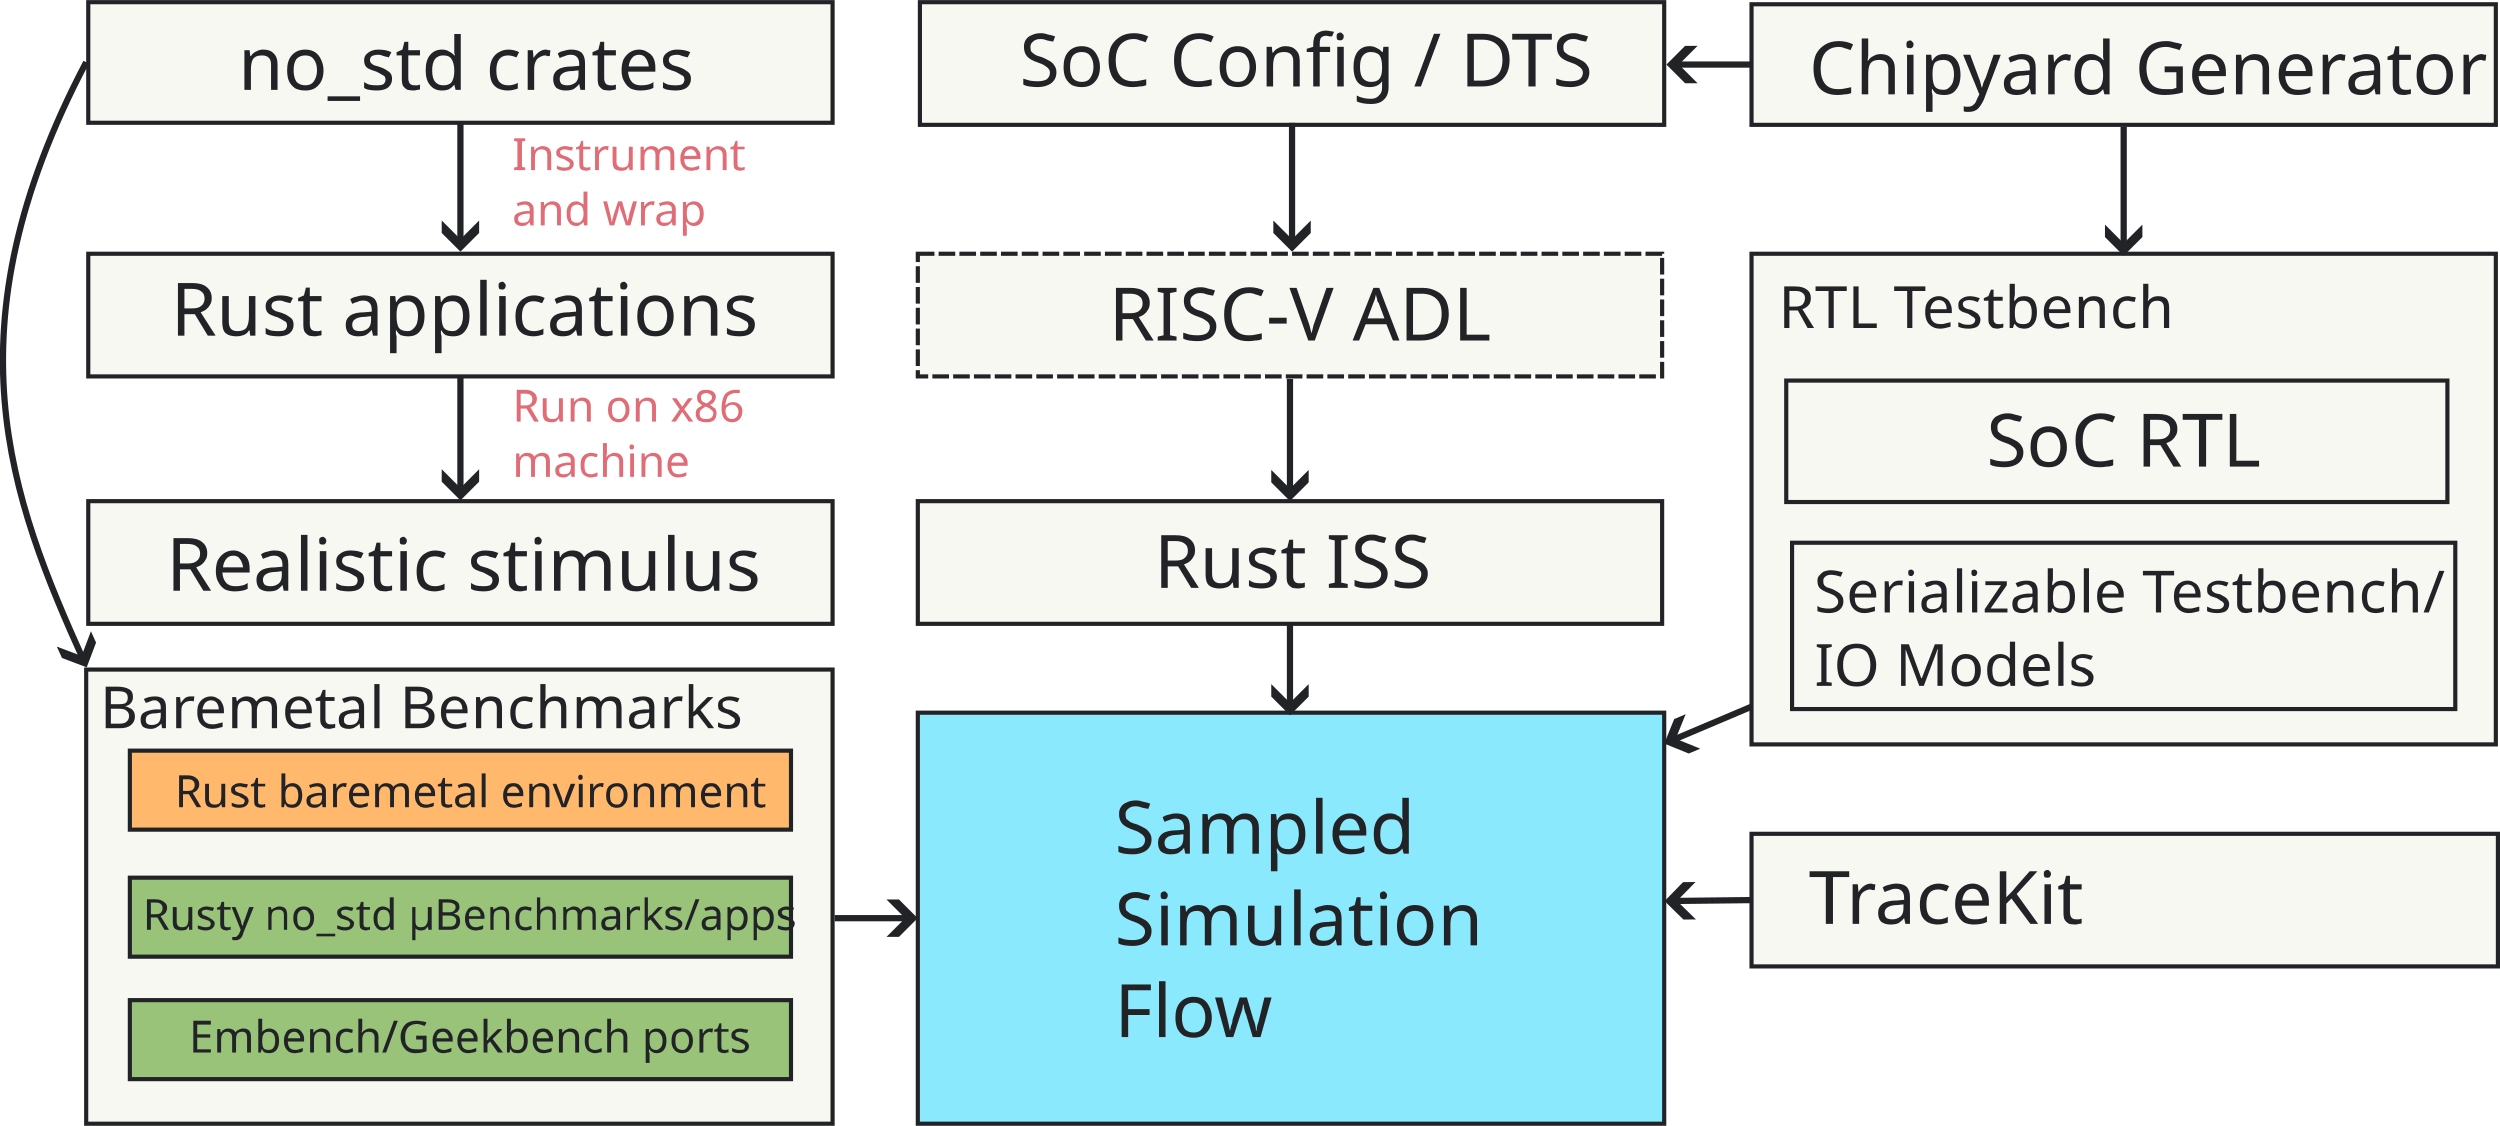
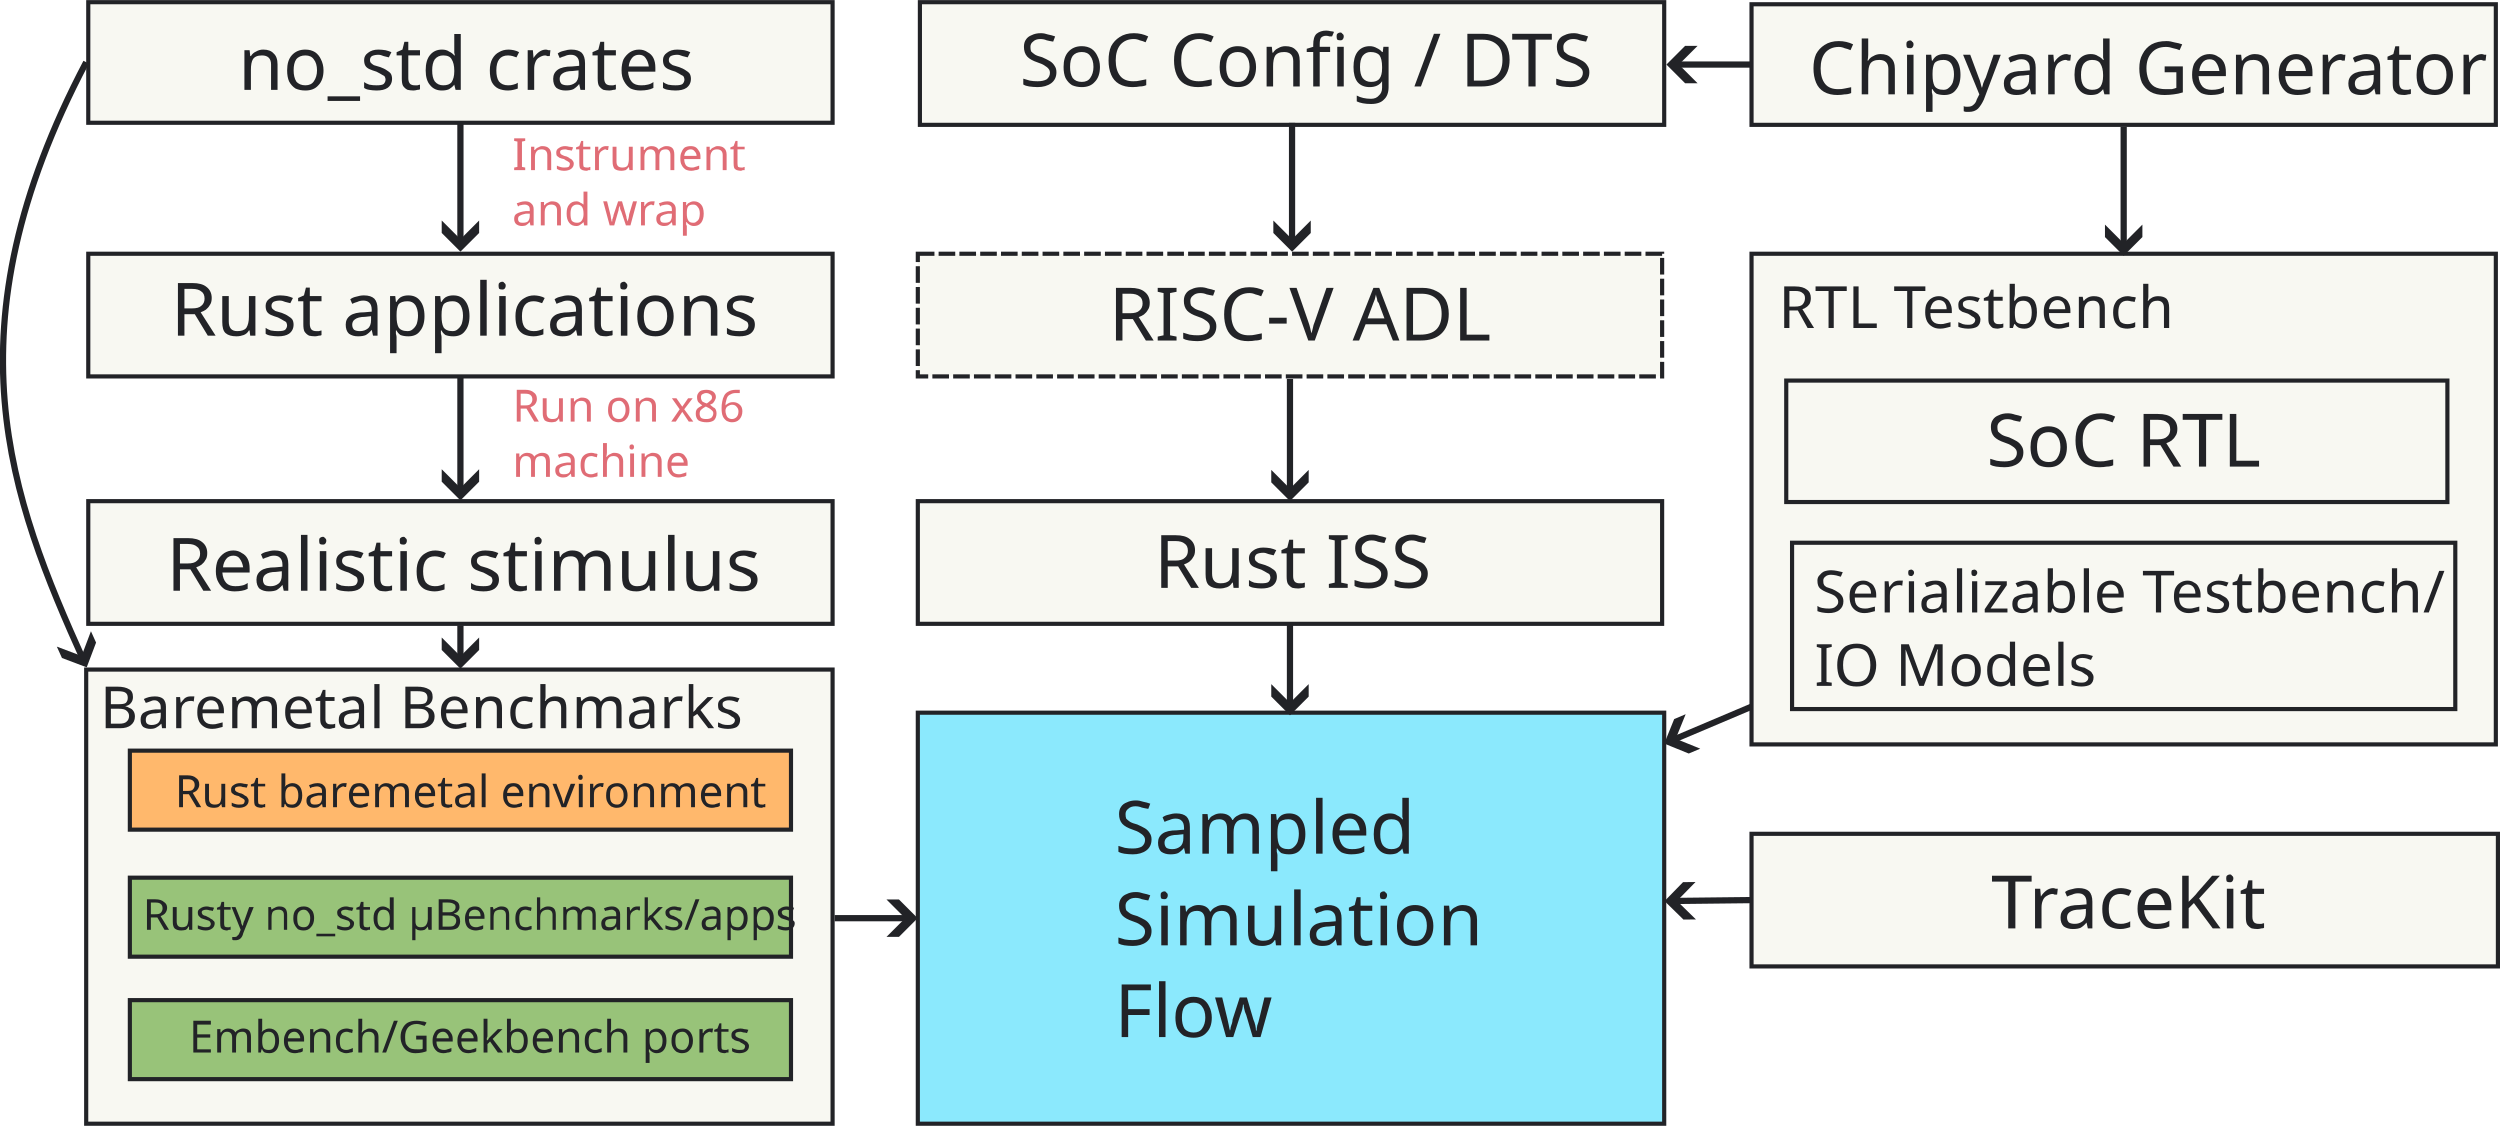
<svg xmlns="http://www.w3.org/2000/svg" width="2.367in" height="1.066in" viewBox="0 0 60.123 27.072" version="1.1" id="svg1">
  <defs id="defs1">
    <marker style="overflow:visible" id="marker6" refX="0" refY="0" orient="auto-start-reverse" markerWidth="1" markerHeight="1" viewBox="0 0 1 1" preserveAspectRatio="xMidYMid">
      <path style="fill:context-stroke;fill-rule:evenodd;stroke:none" d="m 1,0 -3,3 h -2 l 3,-3 -3,-3 h 2 z" id="path6" />
    </marker>
    <marker style="overflow:visible" id="ArrowWideHeavy" refX="0" refY="0" orient="auto-start-reverse" markerWidth="1" markerHeight="1" viewBox="0 0 1 1" preserveAspectRatio="xMidYMid">
      <path style="fill:context-stroke;fill-rule:evenodd;stroke:none" d="m 1,0 -3,3 h -2 l 3,-3 -3,-3 h 2 z" id="path3" />
    </marker>
    <symbol id="AigaSymbols.svg:DownArrow">
      <path d="M 36,63 14,41 V 26 L 30,42 V 10 H 42 V 42 L 58,26 v 15 z" style="stroke:none" id="path284" />
    </symbol>
    <marker style="overflow:visible" id="ArrowWideHeavy-8" refX="0" refY="0" orient="auto-start-reverse" markerWidth="1" markerHeight="1" viewBox="0 0 1 1" preserveAspectRatio="xMidYMid">
      <path style="fill:context-stroke;fill-rule:evenodd;stroke:none" d="m 1,0 -3,3 h -2 l 3,-3 -3,-3 h 2 z" id="path3-6" />
    </marker>
    <marker style="overflow:visible" id="ArrowWideHeavy-4" refX="0" refY="0" orient="auto-start-reverse" markerWidth="1" markerHeight="1" viewBox="0 0 1 1" preserveAspectRatio="xMidYMid">
      <path style="fill:context-stroke;fill-rule:evenodd;stroke:none" d="m 1,0 -3,3 h -2 l 3,-3 -3,-3 h 2 z" id="path3-7" />
    </marker>
    <marker style="overflow:visible" id="ArrowWideHeavy-83" refX="0" refY="0" orient="auto-start-reverse" markerWidth="1" markerHeight="1" viewBox="0 0 1 1" preserveAspectRatio="xMidYMid">
      <path style="fill:context-stroke;fill-rule:evenodd;stroke:none" d="m 1,0 -3,3 h -2 l 3,-3 -3,-3 h 2 z" id="path3-0" />
    </marker>
    <marker style="overflow:visible" id="ArrowWideHeavy-83-9" refX="0" refY="0" orient="auto-start-reverse" markerWidth="1" markerHeight="1" viewBox="0 0 1 1" preserveAspectRatio="xMidYMid">
      <path style="fill:context-stroke;fill-rule:evenodd;stroke:none" d="m 1,0 -3,3 h -2 l 3,-3 -3,-3 h 2 z" id="path3-0-7" />
    </marker>
    <marker style="overflow:visible" id="ArrowWideHeavy-4-4" refX="0" refY="0" orient="auto-start-reverse" markerWidth="1" markerHeight="1" viewBox="0 0 1 1" preserveAspectRatio="xMidYMid">
      <path style="fill:context-stroke;fill-rule:evenodd;stroke:none" d="m 1,0 -3,3 h -2 l 3,-3 -3,-3 h 2 z" id="path3-7-9" />
    </marker>
    <marker style="overflow:visible" id="ArrowWideHeavy-4-9" refX="0" refY="0" orient="auto-start-reverse" markerWidth="1" markerHeight="1" viewBox="0 0 1 1" preserveAspectRatio="xMidYMid">
      <path style="fill:context-stroke;fill-rule:evenodd;stroke:none" d="m 1,0 -3,3 h -2 l 3,-3 -3,-3 h 2 z" id="path3-7-6" />
    </marker>
    <marker style="overflow:visible" id="ArrowWideHeavy-83-9-7" refX="0" refY="0" orient="auto-start-reverse" markerWidth="1" markerHeight="1" viewBox="0 0 1 1" preserveAspectRatio="xMidYMid">
      <path style="fill:context-stroke;fill-rule:evenodd;stroke:none" d="m 1,0 -3,3 h -2 l 3,-3 -3,-3 h 2 z" id="path3-0-7-3" />
    </marker>
    <marker style="overflow:visible" id="ArrowWideHeavy-83-9-5" refX="0" refY="0" orient="auto-start-reverse" markerWidth="1" markerHeight="1" viewBox="0 0 1 1" preserveAspectRatio="xMidYMid">
      <path style="fill:context-stroke;fill-rule:evenodd;stroke:none" d="m 1,0 -3,3 h -2 l 3,-3 -3,-3 h 2 z" id="path3-0-7-6" />
    </marker>
    <marker style="overflow:visible" id="ArrowWideHeavy-83-9-6" refX="0" refY="0" orient="auto-start-reverse" markerWidth="1" markerHeight="1" viewBox="0 0 1 1" preserveAspectRatio="xMidYMid">
      <path style="fill:context-stroke;fill-rule:evenodd;stroke:none" d="m 1,0 -3,3 h -2 l 3,-3 -3,-3 h 2 z" id="path3-0-7-4" />
    </marker>
+     <marker style="overflow:visible" id="ArrowWideHeavy-8-7" refX="0" refY="0" orient="auto-start-reverse" markerWidth="1" markerHeight="1" viewBox="0 0 1 1" preserveAspectRatio="xMidYMid">
+       <path style="fill:context-stroke;fill-rule:evenodd;stroke:none" d="m 1,0 -3,3 h -2 l 3,-3 -3,-3 h 2 z" id="path3-6-5" />
+     </marker>
  </defs>
  <g id="layer1" style="display:inline" transform="translate(-3.927202,-4.95)">
    <rect style="fill:#f8f8f2;stroke:#222327;stroke-width:0.1;stroke-dasharray:none" id="rect4" width="17.9" height="2.9" x="6.05" y="5" />
    <text xml:space="preserve" style="font-style:normal;font-variant:normal;font-weight:normal;font-stretch:normal;font-size:1.764px;font-family:'Fira Sans';-inkscape-font-specification:'Fira Sans, Normal';font-variant-ligatures:normal;font-variant-caps:normal;font-variant-numeric:normal;font-variant-east-asian:normal;text-align:start;writing-mode:lr-tb;direction:ltr;white-space:pre-wrap;shape-inside:url(#rect4);display:inline;fill:#222327;fill-opacity:1;stroke:none;stroke-width:0.254" x="8.803" y="12.428" id="text1" transform="translate(3.598089,0.510901)">
-       <tspan x="6.051" y="6.595" id="tspan7">no_std crates<tspan dx="0.824" id="tspan6" />
-       </tspan>
+       <tspan x="6.051" y="6.595" id="tspan1">no_std crates</tspan>
    </text>
    <rect style="display:inline;fill:#f8f8f2;stroke:#222327;stroke-width:0.1;stroke-dasharray:none" id="rect4-0" width="17.9" height="2.95" x="6.05" y="11.05" />
    <text xml:space="preserve" style="font-style:normal;font-variant:normal;font-weight:normal;font-stretch:normal;font-size:1.764px;font-family:'Fira Sans';-inkscape-font-specification:'Fira Sans, Normal';font-variant-ligatures:normal;font-variant-caps:normal;font-variant-numeric:normal;font-variant-east-asian:normal;text-align:start;writing-mode:lr-tb;direction:ltr;white-space:pre-wrap;shape-inside:url(#rect4-0);display:inline;fill:#222327;fill-opacity:1;stroke:none;stroke-width:0.254" x="8.803" y="12.428" id="text1-5" transform="translate(1.983621,0.3716955)">
-       <tspan x="6.051" y="12.646" id="tspan8">Rust applications</tspan>
+       <tspan x="6.051" y="12.646" id="tspan2">Rust applications</tspan>
    </text>
    <rect style="display:inline;fill:#f8f8f2;stroke:#222327;stroke-width:0.1;stroke-dasharray:none" id="rect4-0-1" width="17.9" height="2.95" x="26" y="17" />
    <text xml:space="preserve" style="font-style:normal;font-variant:normal;font-weight:normal;font-stretch:normal;font-size:1.764px;font-family:'Fira Sans';-inkscape-font-specification:'Fira Sans, Normal';font-variant-ligatures:normal;font-variant-caps:normal;font-variant-numeric:normal;font-variant-east-asian:normal;text-align:start;writing-mode:lr-tb;direction:ltr;white-space:pre-wrap;shape-inside:url(#rect4-0-1);display:inline;fill:#222327;fill-opacity:1;stroke:none;stroke-width:0.254" x="8.803" y="12.428" id="text1-5-46" transform="translate(5.682275,0.486916)">
-       <tspan x="26" y="18.595" id="tspan9">Rust ISS</tspan>
+       <tspan x="26" y="18.595" id="tspan3">Rust ISS</tspan>
    </text>
    <rect style="display:inline;fill:#f8f8f2;stroke:#222327;stroke-width:0.1;stroke-dasharray:none" id="rect4-0-1-9-96" width="17.9" height="2.9" x="46.05" y="5.05" />
    <text xml:space="preserve" style="font-style:normal;font-variant:normal;font-weight:normal;font-stretch:normal;font-size:1.764px;font-family:'Fira Sans';-inkscape-font-specification:'Fira Sans, Normal';font-variant-ligatures:normal;font-variant-caps:normal;font-variant-numeric:normal;font-variant-east-asian:normal;text-align:start;writing-mode:lr-tb;direction:ltr;white-space:pre-wrap;shape-inside:url(#rect4-0-1-9-96);display:inline;fill:#222327;fill-opacity:1;stroke:none;stroke-width:0.254" x="8.803" y="12.428" id="text1-5-46-2-04" transform="translate(1.379849,0.5683176)">
-       <tspan x="46.051" y="6.646" id="tspan10">Chipyard Generator</tspan>
+       <tspan x="46.051" y="6.646" id="tspan6">Chipyard Generator</tspan>
    </text>
    <rect style="display:inline;fill:#8be9fd;stroke:#222327;stroke-width:0.1;stroke-dasharray:none" id="rect4-0-1-9-9" width="17.95" height="9.885" x="26" y="22.087" />
    <text xml:space="preserve" style="font-style:normal;font-variant:normal;font-weight:normal;font-stretch:normal;font-size:1.764px;font-family:'Fira Sans';-inkscape-font-specification:'Fira Sans, Normal';font-variant-ligatures:normal;font-variant-caps:normal;font-variant-numeric:normal;font-variant-east-asian:normal;text-align:start;writing-mode:lr-tb;direction:ltr;white-space:pre-wrap;shape-inside:url(#rect4-0-1-9-9);display:inline;fill:#222327;fill-opacity:1;stroke:none;stroke-width:0.254" x="8.803" y="12.428" id="text1-5-46-2-0" transform="translate(4.730199,1.794657)">
-       <tspan x="26" y="23.681" id="tspan11">Sampled
+       <tspan x="26" y="23.681" id="tspan7">Sampled
</tspan>
-       <tspan x="26" y="25.886" id="tspan12">Simulation
+       <tspan x="26" y="25.886" id="tspan8">Simulation
</tspan>
-       <tspan x="26" y="28.091" id="tspan13">Flow</tspan>
+       <tspan x="26" y="28.091" id="tspan9">Flow</tspan>
    </text>
    <rect style="display:inline;fill:#f8f8f2;stroke:#222327;stroke-width:0.1;stroke-dasharray:none" id="rect4-0-1-9-9-6" width="17.95" height="3.189" x="46.05" y="25" />
-     <text xml:space="preserve" style="font-style:normal;font-variant:normal;font-weight:normal;font-stretch:normal;font-size:1.764px;font-family:'Fira Sans';-inkscape-font-specification:'Fira Sans, Normal';font-variant-ligatures:normal;font-variant-caps:normal;font-variant-numeric:normal;font-variant-east-asian:normal;text-align:start;writing-mode:lr-tb;direction:ltr;white-space:pre-wrap;shape-inside:url(#rect4-0-1-9-9-6);display:inline;fill:#222327;fill-opacity:1;stroke:none;stroke-width:0.254" x="8.803" y="12.428" id="text1-5-46-2-0-5" transform="translate(1.379849,0.5683176)">
-       <tspan x="46.051" y="26.595" id="tspan14">TraceKit</tspan>
+     <text xml:space="preserve" style="font-style:normal;font-variant:normal;font-weight:normal;font-stretch:normal;font-size:1.764px;font-family:'Fira Sans';-inkscape-font-specification:'Fira Sans, Normal';font-variant-ligatures:normal;font-variant-caps:normal;font-variant-numeric:normal;font-variant-east-asian:normal;text-align:start;writing-mode:lr-tb;direction:ltr;white-space:pre-wrap;shape-inside:url(#rect4-0-1-9-9-6);display:inline;fill:#222327;fill-opacity:1;stroke:none;stroke-width:0.254" x="8.803" y="12.428" id="text1-5-46-2-0-5" transform="translate(5.766586,0.6768905)">
+       <tspan x="46.051" y="26.595" id="tspan10">TraceKit</tspan>
    </text>
    <rect style="display:inline;fill:#f8f8f2;stroke:#222327;stroke-width:0.1;stroke-dasharray:none" id="rect4-0-1-9-8" width="17.9" height="2.95" x="26.05" y="5" />
    <text xml:space="preserve" style="font-style:normal;font-variant:normal;font-weight:normal;font-stretch:normal;font-size:1.764px;font-family:'Fira Sans';-inkscape-font-specification:'Fira Sans, Normal';font-variant-ligatures:normal;font-variant-caps:normal;font-variant-numeric:normal;font-variant-east-asian:normal;text-align:start;writing-mode:lr-tb;direction:ltr;white-space:pre-wrap;shape-inside:url(#rect4-0-1-9-8);display:inline;fill:#222327;fill-opacity:1;stroke:none;stroke-width:0.254" x="8.803" y="12.428" id="text1-5-46-2-3" transform="translate(2.391961,0.4290248)">
-       <tspan x="26.051" y="6.595" id="tspan15">SoC Config / DTS</tspan>
+       <tspan x="26.051" y="6.595" id="tspan11">SoC Config / DTS</tspan>
    </text>
    <rect style="display:inline;fill:#f8f8f2;stroke:#222327;stroke-width:0.1;stroke-dasharray:0.4, 0.1;stroke-dashoffset:0" id="rect4-0-1-6" width="17.9" height="2.95" x="26" y="11.05" />
    <text xml:space="preserve" style="font-style:normal;font-variant:normal;font-weight:normal;font-stretch:normal;font-size:1.764px;font-family:'Fira Sans';-inkscape-font-specification:'Fira Sans, Normal';font-variant-ligatures:normal;font-variant-caps:normal;font-variant-numeric:normal;font-variant-east-asian:normal;text-align:start;writing-mode:lr-tb;direction:ltr;white-space:pre-wrap;shape-inside:url(#rect4-0-1-6);display:inline;fill:#222327;fill-opacity:1;stroke:none;stroke-width:0.254" x="8.803" y="12.428" id="text1-5-46-4" transform="translate(4.593293,0.4878096)">
-       <tspan x="26" y="12.646" id="tspan16">RISC-V ADL</tspan>
+       <tspan x="26" y="12.646" id="tspan12">RISC-V ADL</tspan>
    </text>
    <rect style="display:inline;fill:#f8f8f2;stroke:#222327;stroke-width:0.1;stroke-dasharray:none" id="rect4-0-6-4-8" width="17.9" height="11.8" x="46.05" y="11.05" />
    <rect style="display:inline;fill:#f8f8f2;stroke:#222327;stroke-width:0.1;stroke-dasharray:none" id="rect4-0-6" width="17.9" height="2.95" x="6.05" y="17" />
    <rect style="display:inline;fill:#f8f8f2;stroke:#222327;stroke-width:0.1;stroke-dasharray:none" id="rect4-0-6-4" width="17.95" height="10.922" x="6" y="21.05" />
    <rect style="display:inline;fill:#f8f8f2;stroke:#222327;stroke-width:0.1;stroke-dasharray:none" id="rect4-0-1-9" width="15.9" height="2.921" x="46.885" y="14.1" />
    <text xml:space="preserve" style="font-style:normal;font-variant:normal;font-weight:normal;font-stretch:normal;font-size:1.764px;font-family:'Fira Sans';-inkscape-font-specification:'Fira Sans, Normal';font-variant-ligatures:normal;font-variant-caps:normal;font-variant-numeric:normal;font-variant-east-asian:normal;text-align:start;writing-mode:lr-tb;direction:ltr;white-space:pre-wrap;shape-inside:url(#rect4-0-1-9);display:inline;fill:#222327;fill-opacity:1;stroke:none;stroke-width:0.254" x="8.803" y="12.428" id="text1-5-46-2" transform="translate(4.810378,0.4733192)">
-       <tspan x="46.885" y="15.694" id="tspan17">SoC RTL</tspan>
+       <tspan x="46.885" y="15.694" id="tspan13">SoC RTL</tspan>
    </text>
    <rect style="display:inline;fill:#f8f8f2;stroke:#222327;stroke-width:0.1;stroke-dasharray:none" id="rect4-0-1-9-4" width="15.95" height="4" x="47.025" y="18" />
    <text xml:space="preserve" style="font-style:normal;font-variant:normal;font-weight:normal;font-stretch:normal;font-size:1.411px;font-family:'Fira Sans';-inkscape-font-specification:'Fira Sans, Normal';font-variant-ligatures:normal;font-variant-caps:normal;font-variant-numeric:normal;font-variant-east-asian:normal;text-align:start;writing-mode:lr-tb;direction:ltr;white-space:pre-wrap;shape-inside:url(#rect4-0-1-9-4);display:inline;fill:#222327;fill-opacity:1;stroke:none;stroke-width:0.254" x="8.803" y="12.428" id="text1-5-46-2-7" transform="translate(0.5331096,0.4030926)">
-       <tspan x="47.025" y="19.276" id="tspan18">Serializable Testbench/</tspan>
-       <tspan x="47.025" y="21.04" id="tspan19">IO Models</tspan>
+       <tspan x="47.025" y="19.276" id="tspan14">Serializable Testbench/</tspan>
+       <tspan x="47.025" y="21.04" id="tspan15">IO Models</tspan>
    </text>
    <text xml:space="preserve" style="font-style:normal;font-variant:normal;font-weight:normal;font-stretch:normal;font-size:1.764px;font-family:'Fira Sans';-inkscape-font-specification:'Fira Sans, Normal';font-variant-ligatures:normal;font-variant-caps:normal;font-variant-numeric:normal;font-variant-east-asian:normal;text-align:start;writing-mode:lr-tb;direction:ltr;white-space:pre-wrap;shape-inside:url(#rect4-0-6);display:inline;fill:#222327;fill-opacity:1;stroke:none;stroke-width:0.254" x="8.803" y="12.428" id="text1-5-4" transform="translate(1.87602,0.5567008)">
-       <tspan x="6.051" y="18.595" id="tspan20">Realistic stimulus</tspan>
+       <tspan x="6.051" y="18.595" id="tspan16">Realistic stimulus</tspan>
    </text>
    <rect style="display:inline;fill:#98c379;stroke:#222327;stroke-width:0.1;stroke-dasharray:none" id="rect4-0-6-6" width="15.9" height="1.9" x="7.05" y="26.055" />
    <text xml:space="preserve" style="font-style:normal;font-variant:normal;font-weight:normal;font-stretch:normal;font-size:1.023px;font-family:'Fira Sans';-inkscape-font-specification:'Fira Sans, Normal';font-variant-ligatures:normal;font-variant-caps:normal;font-variant-numeric:normal;font-variant-east-asian:normal;text-align:start;writing-mode:lr-tb;direction:ltr;white-space:pre-wrap;shape-inside:url(#rect4-0-6-6);display:inline;fill:#222327;fill-opacity:1;stroke:none;stroke-width:0.254" x="8.803" y="12.428" id="text1-5-4-9" transform="translate(0.3171881,0.3287733)">
-       <tspan x="7.051" y="26.98" id="tspan21">Rusty no_std µBenchmarks/apps</tspan>
+       <tspan x="7.051" y="26.98" id="tspan17">Rusty no_std µBenchmarks/apps</tspan>
    </text>
    <rect style="display:inline;fill:#98c379;stroke:#222327;stroke-width:0.1;stroke-dasharray:none" id="rect4-0-6-6-7" width="15.9" height="1.9" x="7.05" y="29" />
    <rect style="display:inline;fill:#ffb86c;stroke:#222327;stroke-width:0.1;stroke-dasharray:none" id="rect4-0-6-6-7-0" width="15.9" height="1.9" x="7.05" y="23" />
    <text xml:space="preserve" style="font-style:normal;font-variant:normal;font-weight:normal;font-stretch:normal;font-size:1.058px;font-family:'Fira Sans';-inkscape-font-specification:'Fira Sans, Normal';font-variant-ligatures:normal;font-variant-caps:normal;font-variant-numeric:normal;font-variant-east-asian:normal;text-align:start;writing-mode:lr-tb;direction:ltr;white-space:pre-wrap;shape-inside:url(#rect4-0-6-6-7);display:inline;fill:#222327;fill-opacity:1;stroke:none;stroke-width:0.254" x="8.803" y="12.428" id="text1-5-4-9-5" transform="translate(1.416144,0.3074176)">
-       <tspan x="7.051" y="29.957" id="tspan22">Embench/Geekbench ports</tspan>
+       <tspan x="7.051" y="29.957" id="tspan18">Embench/Geekbench ports</tspan>
    </text>
    <path style="fill:none;fill-opacity:1;stroke:#222327;stroke-width:0.15;stroke-dasharray:none;stroke-opacity:1;marker-end:url(#ArrowWideHeavy)" d="m 15,7.901 10e-7,2.949" id="path2" />
    <path style="display:inline;fill:none;fill-opacity:1;stroke:#222327;stroke-width:0.15;stroke-dasharray:none;stroke-opacity:1;marker-end:url(#ArrowWideHeavy-4)" d="m 35,7.902 10e-7,2.949" id="path2-3" />
    <path style="display:inline;fill:none;fill-opacity:1;stroke:#222327;stroke-width:0.15;stroke-dasharray:none;stroke-opacity:1;marker-end:url(#ArrowWideHeavy-4-4)" d="m 55,8 10e-7,2.949" id="path2-3-2" />
    <path style="display:inline;fill:none;fill-opacity:1;stroke:#222327;stroke-width:0.15;stroke-dasharray:none;stroke-opacity:1;marker-end:url(#ArrowWideHeavy-4-9)" d="m 46.035,6.5 -1.882,1e-6" id="path2-3-1" />
    <path style="display:inline;fill:none;fill-opacity:1;stroke:#222327;stroke-width:0.15;stroke-dasharray:none;stroke-opacity:1;marker-end:url(#ArrowWideHeavy-83)" d="m 34.95,14.061 10e-7,2.787" id="path2-7" />
    <path style="display:inline;fill:none;fill-opacity:1;stroke:#222327;stroke-width:0.15;stroke-dasharray:none;stroke-opacity:1;marker-end:url(#ArrowWideHeavy-83-9)" d="M 34.95,19.95 34.95,22" id="path2-7-2" />
    <path style="display:inline;fill:none;fill-opacity:1;stroke:#222327;stroke-width:0.15;stroke-dasharray:none;stroke-opacity:1;marker-end:url(#ArrowWideHeavy-83-9-6)" d="m 46.04,26.594 -1.932,0.022" id="path2-7-2-4" />
    <path style="display:inline;fill:none;fill-opacity:1;stroke:#222327;stroke-width:0.15;stroke-dasharray:none;stroke-opacity:1;marker-end:url(#ArrowWideHeavy-83-9-5)" d="m 46.054,21.94 -1.965,0.832" id="path2-7-2-7" />
    <path style="display:inline;fill:none;fill-opacity:1;stroke:#222327;stroke-width:0.15;stroke-dasharray:none;stroke-opacity:1;marker-end:url(#ArrowWideHeavy-83-9-7)" d="m 23.999,27.029 1.847,-1e-6" id="path2-7-2-1" />
    <path style="display:inline;fill:none;fill-opacity:1;stroke:#222327;stroke-width:0.15;stroke-dasharray:none;stroke-opacity:1;marker-end:url(#ArrowWideHeavy-8)" d="M 15,14 15,16.832" id="path2-8" />
+     <path style="display:inline;fill:none;fill-opacity:1;stroke:#222327;stroke-width:0.15;stroke-dasharray:none;stroke-opacity:1;marker-end:url(#ArrowWideHeavy-8-7)" d="M 15,19.986 15,20.879" id="path2-8-5" />
    <text xml:space="preserve" style="font-style:normal;font-variant:normal;font-weight:normal;font-stretch:normal;font-size:1.411px;font-family:'Fira Sans';-inkscape-font-specification:'Fira Sans, Normal';font-variant-ligatures:normal;font-variant-caps:normal;font-variant-numeric:normal;font-variant-east-asian:normal;text-align:start;writing-mode:lr-tb;direction:ltr;text-anchor:start;fill:#222327;fill-opacity:1;stroke:none;stroke-width:0.15;stroke-dasharray:none;stroke-opacity:1" x="6.327" y="22.461" id="text4">
      <tspan id="tspan4" style="font-style:normal;font-variant:normal;font-weight:normal;font-stretch:normal;font-size:1.411px;font-family:'Fira Sans';-inkscape-font-specification:'Fira Sans, Normal';font-variant-ligatures:normal;font-variant-caps:normal;font-variant-numeric:normal;font-variant-east-asian:normal;fill:#222327;fill-opacity:1;stroke:none;stroke-width:0.15" x="6.327" y="22.461">Baremetal Benchmarks</tspan>
      <tspan style="font-style:normal;font-variant:normal;font-weight:normal;font-stretch:normal;font-size:1.411px;font-family:'Fira Sans';-inkscape-font-specification:'Fira Sans, Normal';font-variant-ligatures:normal;font-variant-caps:normal;font-variant-numeric:normal;font-variant-east-asian:normal;fill:#222327;fill-opacity:1;stroke:none;stroke-width:0.15" x="6.327" y="24.225" id="tspan5" />
    </text>
    <text xml:space="preserve" style="font-style:normal;font-variant:normal;font-weight:normal;font-stretch:normal;font-size:1.411px;font-family:'Fira Sans';-inkscape-font-specification:'Fira Sans, Normal';font-variant-ligatures:normal;font-variant-caps:normal;font-variant-numeric:normal;font-variant-east-asian:normal;text-align:start;writing-mode:lr-tb;direction:ltr;text-anchor:start;display:inline;fill:#222327;fill-opacity:1;stroke:none;stroke-width:0.15;stroke-dasharray:none;stroke-opacity:1" x="46.694" y="12.837" id="text4-5">
      <tspan id="tspan4-4" style="font-style:normal;font-variant:normal;font-weight:normal;font-stretch:normal;font-size:1.411px;font-family:'Fira Sans';-inkscape-font-specification:'Fira Sans, Normal';font-variant-ligatures:normal;font-variant-caps:normal;font-variant-numeric:normal;font-variant-east-asian:normal;fill:#222327;fill-opacity:1;stroke:none;stroke-width:0.15" x="46.694" y="12.837">RTL Testbench</tspan>
      <tspan style="font-style:normal;font-variant:normal;font-weight:normal;font-stretch:normal;font-size:1.411px;font-family:'Fira Sans';-inkscape-font-specification:'Fira Sans, Normal';font-variant-ligatures:normal;font-variant-caps:normal;font-variant-numeric:normal;font-variant-east-asian:normal;fill:#222327;fill-opacity:1;stroke:none;stroke-width:0.15" x="46.694" y="14.601" id="tspan5-92" />
    </text>
    <text xml:space="preserve" style="font-style:normal;font-variant:normal;font-weight:normal;font-stretch:normal;font-size:1.058px;font-family:'Fira Sans';-inkscape-font-specification:'Fira Sans, Normal';font-variant-ligatures:normal;font-variant-caps:normal;font-variant-numeric:normal;font-variant-east-asian:normal;text-align:start;writing-mode:lr-tb;direction:ltr;text-anchor:start;display:inline;fill:#222327;fill-opacity:1;stroke:none;stroke-width:0.15;stroke-dasharray:none;stroke-opacity:1" x="8.125" y="24.356" id="text4-6">
      <tspan id="tspan4-25" style="font-style:normal;font-variant:normal;font-weight:normal;font-stretch:normal;font-size:1.058px;font-family:'Fira Sans';-inkscape-font-specification:'Fira Sans, Normal';font-variant-ligatures:normal;font-variant-caps:normal;font-variant-numeric:normal;font-variant-east-asian:normal;fill:#222327;fill-opacity:1;stroke:none;stroke-width:0.15" x="8.125" y="24.356">Rust baremetal environment</tspan>
      <tspan style="font-style:normal;font-variant:normal;font-weight:normal;font-stretch:normal;font-size:1.058px;font-family:'Fira Sans';-inkscape-font-specification:'Fira Sans, Normal';font-variant-ligatures:normal;font-variant-caps:normal;font-variant-numeric:normal;font-variant-east-asian:normal;fill:#222327;fill-opacity:1;stroke:none;stroke-width:0.15" x="8.125" y="25.679" id="tspan5-4" />
    </text>
    <text xml:space="preserve" style="font-style:normal;font-variant:normal;font-weight:normal;font-stretch:normal;font-size:1.058px;font-family:'Fira Sans';-inkscape-font-specification:'Fira Sans, Normal';font-variant-ligatures:normal;font-variant-caps:normal;font-variant-numeric:normal;font-variant-east-asian:normal;text-align:start;writing-mode:lr-tb;direction:ltr;text-anchor:start;white-space:pre;inline-size:5.662;display:inline;fill:#e06c75;fill-opacity:1;stroke:none;stroke-width:0.15;stroke-dasharray:none;stroke-opacity:1" x="15.953" y="9.691" id="text4-8" transform="translate(0.2924289,-0.6481919)">
-       <tspan x="15.953" y="9.691" id="tspan23">Instrument </tspan>
-       <tspan x="15.953" y="11.013" id="tspan24">and wrap
+       <tspan x="15.953" y="9.691" id="tspan19">Instrument </tspan>
+       <tspan x="15.953" y="11.013" id="tspan20">and wrap
</tspan>
    </text>
    <text xml:space="preserve" style="font-style:normal;font-variant:normal;font-weight:normal;font-stretch:normal;font-size:1.058px;font-family:'Fira Sans';-inkscape-font-specification:'Fira Sans, Normal';font-variant-ligatures:normal;font-variant-caps:normal;font-variant-numeric:normal;font-variant-east-asian:normal;text-align:start;writing-mode:lr-tb;direction:ltr;text-anchor:start;white-space:pre;inline-size:5.662;display:inline;fill:#e06c75;fill-opacity:1;stroke:none;stroke-width:0.15;stroke-dasharray:none;stroke-opacity:1" x="15.953" y="9.691" id="text4-8-1" transform="translate(0.2924289,5.399856)">
-       <tspan x="15.953" y="9.691" id="tspan25">Run on x86 </tspan>
-       <tspan x="15.953" y="11.013" id="tspan26">machine
+       <tspan x="15.953" y="9.691" id="tspan21">Run on x86 </tspan>
+       <tspan x="15.953" y="11.013" id="tspan22">machine
</tspan>
    </text>
    <path style="fill:none;fill-opacity:1;stroke:#222327;stroke-width:0.15;stroke-dasharray:none;stroke-opacity:1;marker-end:url(#marker6)" d="M 6,6.444 C 2.613,12.877 4.173,16.921 5.951,20.86" id="path5" />
  </g>
</svg>
